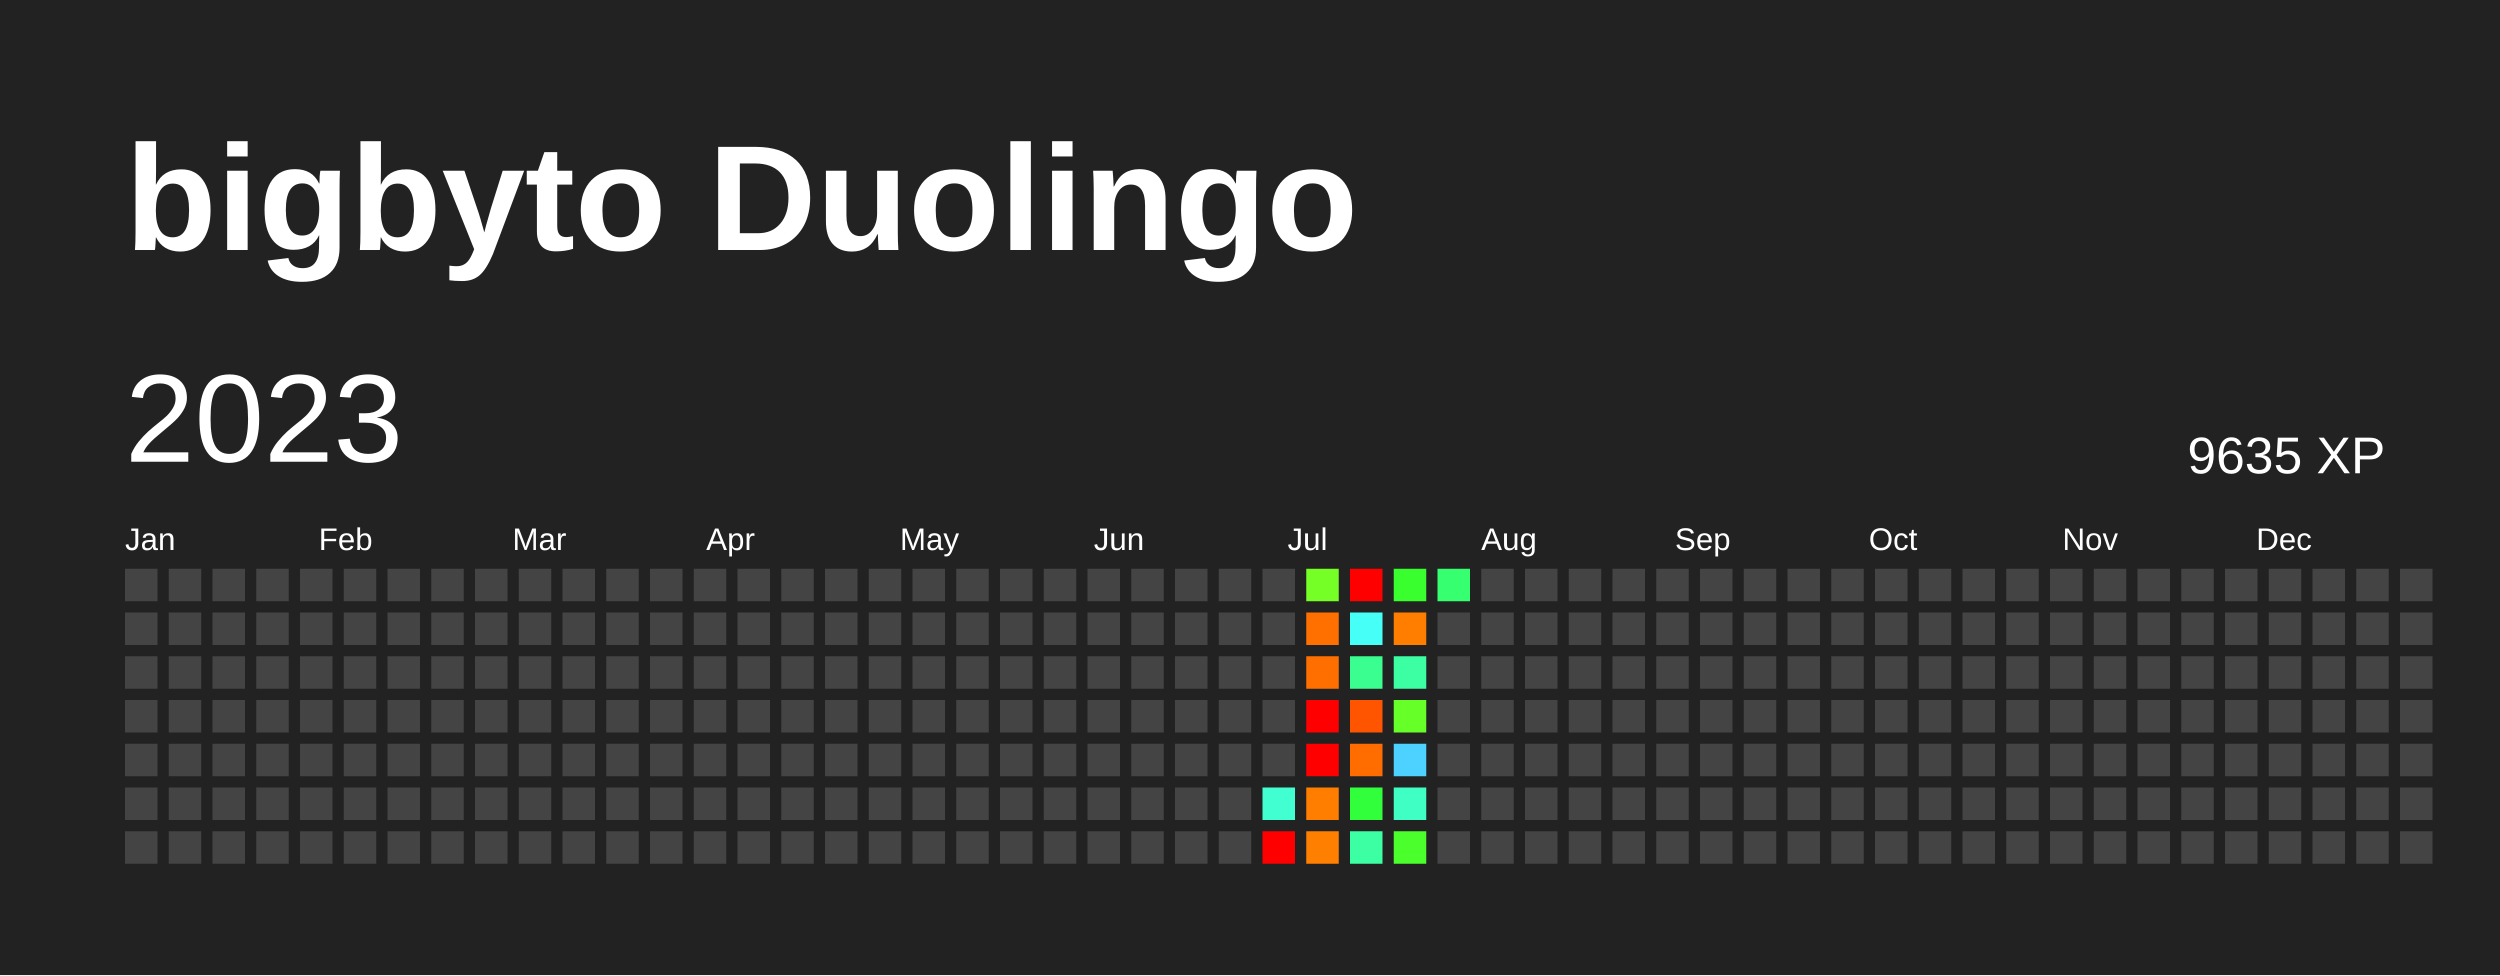
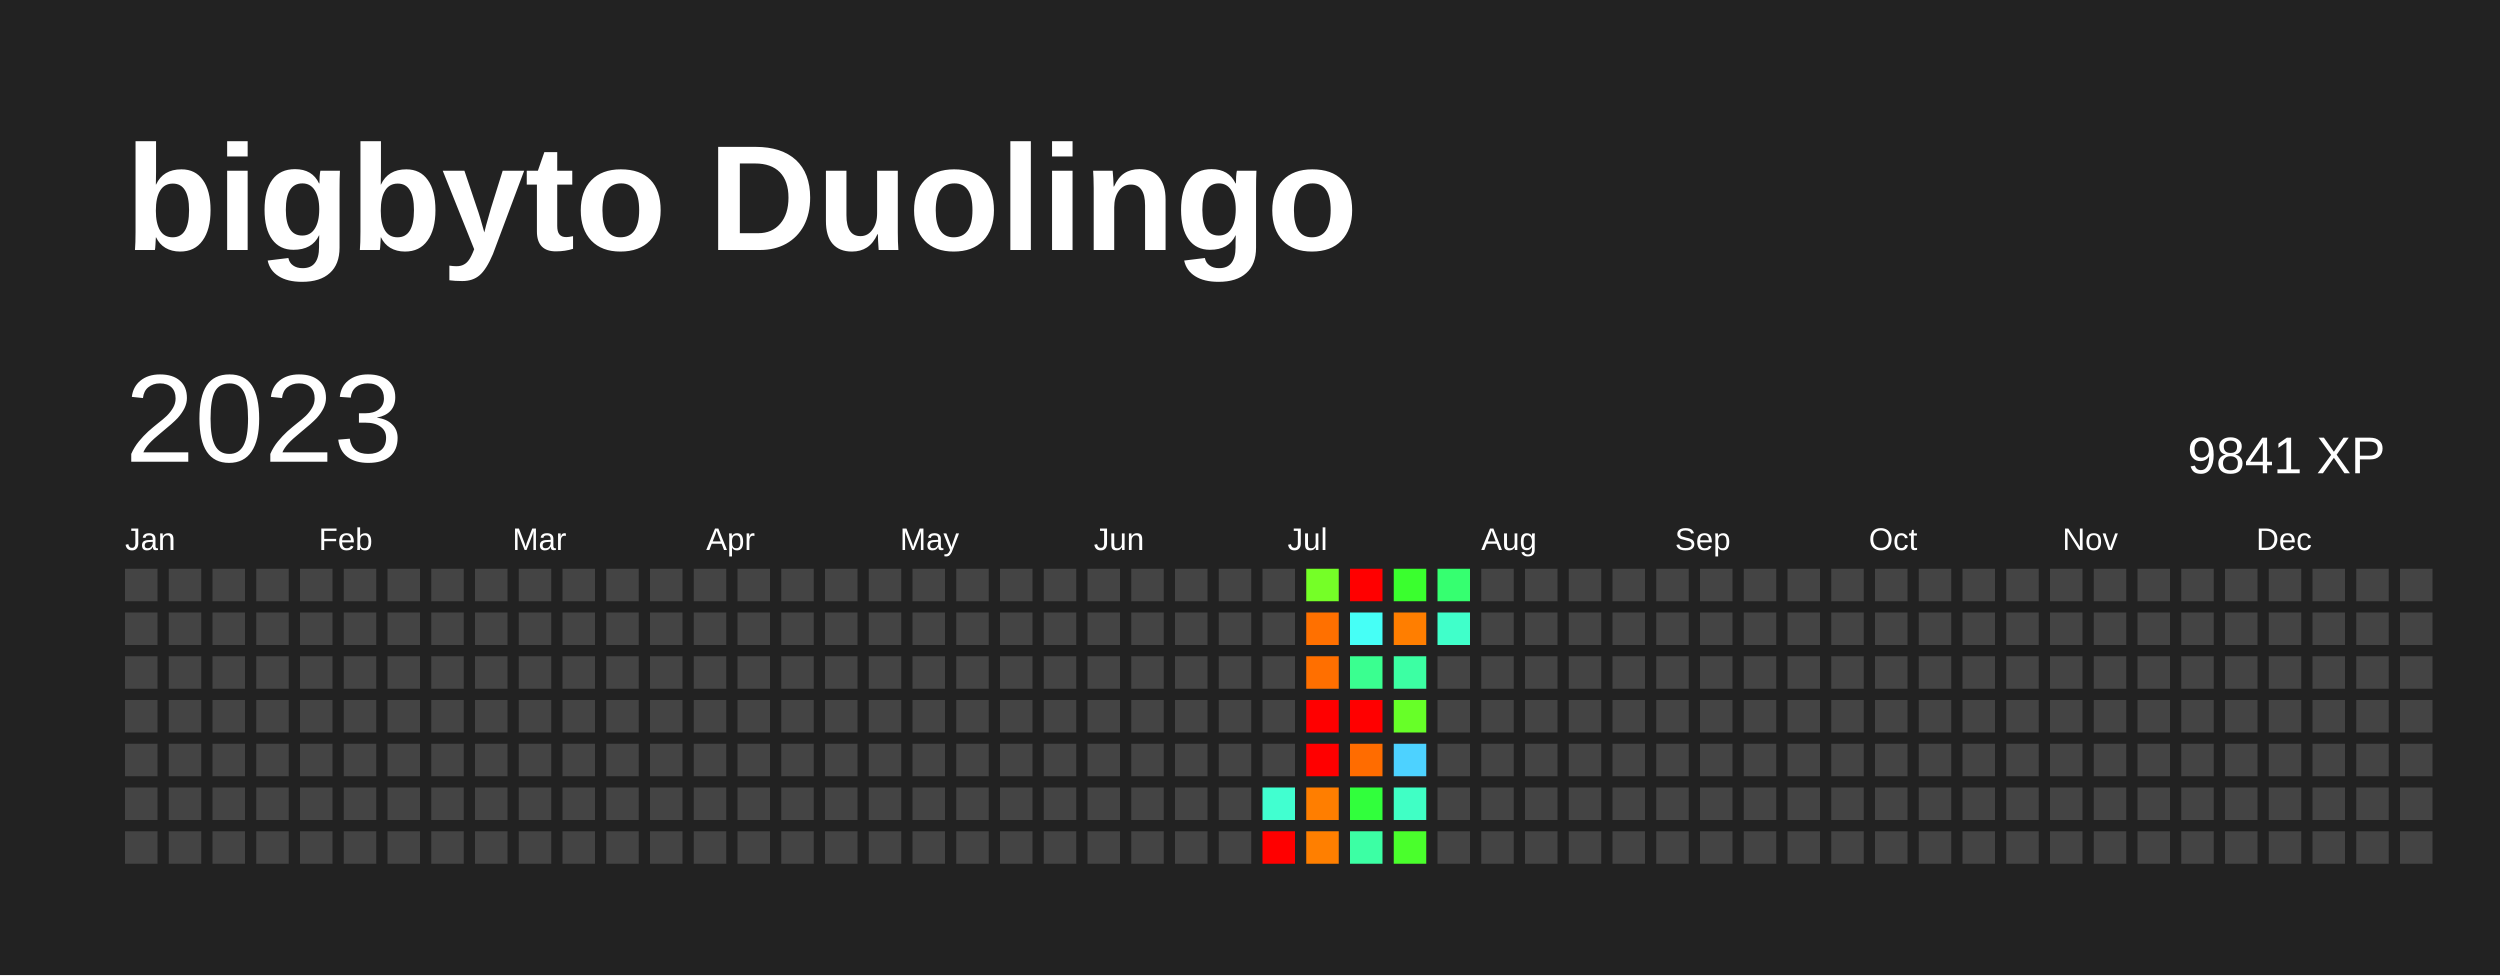
<svg xmlns="http://www.w3.org/2000/svg" baseProfile="full" height="78mm" version="1.1" viewBox="0,0,200,78" width="200mm">
  <defs />
  <rect fill="#222222" height="78" width="200" x="0" y="0" />
  <text fill="#FFFFFF" style="font-size:12px; font-family:Arial; font-weight:bold;" x="10" y="20">bigbyto Duolingo</text>
  <text dominant-baseline="hanging" fill="#FFFFFF" style="font-size:10.0px; font-family:Arial;" x="10" y="30">2023</text>
-   <text dominant-baseline="hanging" fill="#FFFFFF" style="font-size:4.125px; font-family:Arial;" x="175" y="35">9635 XP</text>
+   <text dominant-baseline="hanging" fill="#FFFFFF" style="font-size:4.125px; font-family:Arial;" x="175" y="35">9841 XP</text>
  <text fill="#FFFFFF" style="font-size:2.5px; font-family:Arial" x="10.0" y="44">Jan</text>
  <text fill="#FFFFFF" style="font-size:2.5px; font-family:Arial" x="25.5" y="44">Feb</text>
  <text fill="#FFFFFF" style="font-size:2.5px; font-family:Arial" x="41.0" y="44">Mar</text>
  <text fill="#FFFFFF" style="font-size:2.5px; font-family:Arial" x="56.5" y="44">Apr</text>
  <text fill="#FFFFFF" style="font-size:2.5px; font-family:Arial" x="72.0" y="44">May</text>
  <text fill="#FFFFFF" style="font-size:2.5px; font-family:Arial" x="87.5" y="44">Jun</text>
  <text fill="#FFFFFF" style="font-size:2.5px; font-family:Arial" x="103.0" y="44">Jul</text>
  <text fill="#FFFFFF" style="font-size:2.5px; font-family:Arial" x="118.5" y="44">Aug</text>
  <text fill="#FFFFFF" style="font-size:2.5px; font-family:Arial" x="134.0" y="44">Sep</text>
  <text fill="#FFFFFF" style="font-size:2.5px; font-family:Arial" x="149.5" y="44">Oct</text>
  <text fill="#FFFFFF" style="font-size:2.5px; font-family:Arial" x="165.0" y="44">Nov</text>
  <text fill="#FFFFFF" style="font-size:2.5px; font-family:Arial" x="180.5" y="44">Dec</text>
  <rect fill="#444444" height="2.6" width="2.6" x="10.0" y="45.5" />
  <rect fill="#444444" height="2.6" width="2.6" x="10.0" y="49.0" />
  <rect fill="#444444" height="2.6" width="2.6" x="10.0" y="52.5" />
  <rect fill="#444444" height="2.6" width="2.6" x="10.0" y="56.0" />
  <rect fill="#444444" height="2.6" width="2.6" x="10.0" y="59.5" />
  <rect fill="#444444" height="2.6" width="2.6" x="10.0" y="63.0" />
  <rect fill="#444444" height="2.6" width="2.6" x="10.0" y="66.5" />
  <rect fill="#444444" height="2.6" width="2.6" x="13.5" y="45.5" />
  <rect fill="#444444" height="2.6" width="2.6" x="13.5" y="49.0" />
  <rect fill="#444444" height="2.6" width="2.6" x="13.5" y="52.5" />
  <rect fill="#444444" height="2.6" width="2.6" x="13.5" y="56.0" />
  <rect fill="#444444" height="2.6" width="2.6" x="13.5" y="59.5" />
  <rect fill="#444444" height="2.6" width="2.6" x="13.5" y="63.0" />
  <rect fill="#444444" height="2.6" width="2.6" x="13.5" y="66.5" />
  <rect fill="#444444" height="2.6" width="2.6" x="17.0" y="45.5" />
  <rect fill="#444444" height="2.6" width="2.6" x="17.0" y="49.0" />
  <rect fill="#444444" height="2.6" width="2.6" x="17.0" y="52.5" />
  <rect fill="#444444" height="2.6" width="2.6" x="17.0" y="56.0" />
  <rect fill="#444444" height="2.6" width="2.6" x="17.0" y="59.5" />
  <rect fill="#444444" height="2.6" width="2.6" x="17.0" y="63.0" />
  <rect fill="#444444" height="2.6" width="2.6" x="17.0" y="66.5" />
  <rect fill="#444444" height="2.6" width="2.6" x="20.5" y="45.5" />
  <rect fill="#444444" height="2.6" width="2.6" x="20.5" y="49.0" />
  <rect fill="#444444" height="2.6" width="2.6" x="20.5" y="52.5" />
  <rect fill="#444444" height="2.6" width="2.6" x="20.5" y="56.0" />
  <rect fill="#444444" height="2.6" width="2.6" x="20.5" y="59.5" />
  <rect fill="#444444" height="2.6" width="2.6" x="20.5" y="63.0" />
  <rect fill="#444444" height="2.6" width="2.6" x="20.5" y="66.5" />
  <rect fill="#444444" height="2.6" width="2.6" x="24.0" y="45.5" />
  <rect fill="#444444" height="2.6" width="2.6" x="24.0" y="49.0" />
  <rect fill="#444444" height="2.6" width="2.6" x="24.0" y="52.5" />
  <rect fill="#444444" height="2.6" width="2.6" x="24.0" y="56.0" />
  <rect fill="#444444" height="2.6" width="2.6" x="24.0" y="59.5" />
  <rect fill="#444444" height="2.6" width="2.6" x="24.0" y="63.0" />
  <rect fill="#444444" height="2.6" width="2.6" x="24.0" y="66.5" />
  <rect fill="#444444" height="2.6" width="2.6" x="27.5" y="45.5" />
  <rect fill="#444444" height="2.6" width="2.6" x="27.5" y="49.0" />
  <rect fill="#444444" height="2.6" width="2.6" x="27.5" y="52.5" />
  <rect fill="#444444" height="2.6" width="2.6" x="27.5" y="56.0" />
  <rect fill="#444444" height="2.6" width="2.6" x="27.5" y="59.5" />
  <rect fill="#444444" height="2.6" width="2.6" x="27.5" y="63.0" />
  <rect fill="#444444" height="2.6" width="2.6" x="27.5" y="66.5" />
  <rect fill="#444444" height="2.6" width="2.6" x="31.0" y="45.5" />
  <rect fill="#444444" height="2.6" width="2.6" x="31.0" y="49.0" />
  <rect fill="#444444" height="2.6" width="2.6" x="31.0" y="52.5" />
  <rect fill="#444444" height="2.6" width="2.6" x="31.0" y="56.0" />
  <rect fill="#444444" height="2.6" width="2.6" x="31.0" y="59.5" />
  <rect fill="#444444" height="2.6" width="2.6" x="31.0" y="63.0" />
  <rect fill="#444444" height="2.6" width="2.6" x="31.0" y="66.5" />
  <rect fill="#444444" height="2.6" width="2.6" x="34.5" y="45.5" />
  <rect fill="#444444" height="2.6" width="2.6" x="34.5" y="49.0" />
  <rect fill="#444444" height="2.6" width="2.6" x="34.5" y="52.5" />
  <rect fill="#444444" height="2.6" width="2.6" x="34.5" y="56.0" />
  <rect fill="#444444" height="2.6" width="2.6" x="34.5" y="59.5" />
  <rect fill="#444444" height="2.6" width="2.6" x="34.5" y="63.0" />
  <rect fill="#444444" height="2.6" width="2.6" x="34.5" y="66.5" />
  <rect fill="#444444" height="2.6" width="2.6" x="38.0" y="45.5" />
  <rect fill="#444444" height="2.6" width="2.6" x="38.0" y="49.0" />
  <rect fill="#444444" height="2.6" width="2.6" x="38.0" y="52.5" />
  <rect fill="#444444" height="2.6" width="2.6" x="38.0" y="56.0" />
  <rect fill="#444444" height="2.6" width="2.6" x="38.0" y="59.5" />
  <rect fill="#444444" height="2.6" width="2.6" x="38.0" y="63.0" />
  <rect fill="#444444" height="2.6" width="2.6" x="38.0" y="66.5" />
  <rect fill="#444444" height="2.6" width="2.6" x="41.5" y="45.5" />
  <rect fill="#444444" height="2.6" width="2.6" x="41.5" y="49.0" />
  <rect fill="#444444" height="2.6" width="2.6" x="41.5" y="52.5" />
  <rect fill="#444444" height="2.6" width="2.6" x="41.5" y="56.0" />
  <rect fill="#444444" height="2.6" width="2.6" x="41.5" y="59.5" />
  <rect fill="#444444" height="2.6" width="2.6" x="41.5" y="63.0" />
  <rect fill="#444444" height="2.6" width="2.6" x="41.5" y="66.5" />
  <rect fill="#444444" height="2.6" width="2.6" x="45.0" y="45.5" />
  <rect fill="#444444" height="2.6" width="2.6" x="45.0" y="49.0" />
  <rect fill="#444444" height="2.6" width="2.6" x="45.0" y="52.5" />
  <rect fill="#444444" height="2.6" width="2.6" x="45.0" y="56.0" />
  <rect fill="#444444" height="2.6" width="2.6" x="45.0" y="59.5" />
  <rect fill="#444444" height="2.6" width="2.6" x="45.0" y="63.0" />
  <rect fill="#444444" height="2.6" width="2.6" x="45.0" y="66.5" />
  <rect fill="#444444" height="2.6" width="2.6" x="48.5" y="45.5" />
  <rect fill="#444444" height="2.6" width="2.6" x="48.5" y="49.0" />
  <rect fill="#444444" height="2.6" width="2.6" x="48.5" y="52.5" />
  <rect fill="#444444" height="2.6" width="2.6" x="48.5" y="56.0" />
  <rect fill="#444444" height="2.6" width="2.6" x="48.5" y="59.5" />
  <rect fill="#444444" height="2.6" width="2.6" x="48.5" y="63.0" />
  <rect fill="#444444" height="2.6" width="2.6" x="48.5" y="66.5" />
  <rect fill="#444444" height="2.6" width="2.6" x="52.0" y="45.5" />
  <rect fill="#444444" height="2.6" width="2.6" x="52.0" y="49.0" />
  <rect fill="#444444" height="2.6" width="2.6" x="52.0" y="52.5" />
  <rect fill="#444444" height="2.6" width="2.6" x="52.0" y="56.0" />
  <rect fill="#444444" height="2.6" width="2.6" x="52.0" y="59.5" />
  <rect fill="#444444" height="2.6" width="2.6" x="52.0" y="63.0" />
  <rect fill="#444444" height="2.6" width="2.6" x="52.0" y="66.5" />
  <rect fill="#444444" height="2.6" width="2.6" x="55.5" y="45.5" />
  <rect fill="#444444" height="2.6" width="2.6" x="55.5" y="49.0" />
  <rect fill="#444444" height="2.6" width="2.6" x="55.5" y="52.5" />
  <rect fill="#444444" height="2.6" width="2.6" x="55.5" y="56.0" />
  <rect fill="#444444" height="2.6" width="2.6" x="55.5" y="59.5" />
  <rect fill="#444444" height="2.6" width="2.6" x="55.5" y="63.0" />
  <rect fill="#444444" height="2.6" width="2.6" x="55.5" y="66.5" />
  <rect fill="#444444" height="2.6" width="2.6" x="59.0" y="45.5" />
  <rect fill="#444444" height="2.6" width="2.6" x="59.0" y="49.0" />
  <rect fill="#444444" height="2.6" width="2.6" x="59.0" y="52.5" />
  <rect fill="#444444" height="2.6" width="2.6" x="59.0" y="56.0" />
  <rect fill="#444444" height="2.6" width="2.6" x="59.0" y="59.5" />
  <rect fill="#444444" height="2.6" width="2.6" x="59.0" y="63.0" />
  <rect fill="#444444" height="2.6" width="2.6" x="59.0" y="66.5" />
  <rect fill="#444444" height="2.6" width="2.6" x="62.5" y="45.5" />
  <rect fill="#444444" height="2.6" width="2.6" x="62.5" y="49.0" />
  <rect fill="#444444" height="2.6" width="2.6" x="62.5" y="52.5" />
  <rect fill="#444444" height="2.6" width="2.6" x="62.5" y="56.0" />
  <rect fill="#444444" height="2.6" width="2.6" x="62.5" y="59.5" />
  <rect fill="#444444" height="2.6" width="2.6" x="62.5" y="63.0" />
  <rect fill="#444444" height="2.6" width="2.6" x="62.5" y="66.5" />
  <rect fill="#444444" height="2.6" width="2.6" x="66.0" y="45.5" />
  <rect fill="#444444" height="2.6" width="2.6" x="66.0" y="49.0" />
  <rect fill="#444444" height="2.6" width="2.6" x="66.0" y="52.5" />
  <rect fill="#444444" height="2.6" width="2.6" x="66.0" y="56.0" />
  <rect fill="#444444" height="2.6" width="2.6" x="66.0" y="59.5" />
  <rect fill="#444444" height="2.6" width="2.6" x="66.0" y="63.0" />
  <rect fill="#444444" height="2.6" width="2.6" x="66.0" y="66.5" />
  <rect fill="#444444" height="2.6" width="2.6" x="69.5" y="45.5" />
  <rect fill="#444444" height="2.6" width="2.6" x="69.5" y="49.0" />
  <rect fill="#444444" height="2.6" width="2.6" x="69.5" y="52.5" />
  <rect fill="#444444" height="2.6" width="2.6" x="69.5" y="56.0" />
  <rect fill="#444444" height="2.6" width="2.6" x="69.5" y="59.5" />
  <rect fill="#444444" height="2.6" width="2.6" x="69.5" y="63.0" />
  <rect fill="#444444" height="2.6" width="2.6" x="69.5" y="66.5" />
  <rect fill="#444444" height="2.6" width="2.6" x="73.0" y="45.5" />
  <rect fill="#444444" height="2.6" width="2.6" x="73.0" y="49.0" />
  <rect fill="#444444" height="2.6" width="2.6" x="73.0" y="52.5" />
  <rect fill="#444444" height="2.6" width="2.6" x="73.0" y="56.0" />
  <rect fill="#444444" height="2.6" width="2.6" x="73.0" y="59.5" />
  <rect fill="#444444" height="2.6" width="2.6" x="73.0" y="63.0" />
  <rect fill="#444444" height="2.6" width="2.6" x="73.0" y="66.5" />
  <rect fill="#444444" height="2.6" width="2.6" x="76.5" y="45.5" />
  <rect fill="#444444" height="2.6" width="2.6" x="76.5" y="49.0" />
  <rect fill="#444444" height="2.6" width="2.6" x="76.5" y="52.5" />
  <rect fill="#444444" height="2.6" width="2.6" x="76.5" y="56.0" />
  <rect fill="#444444" height="2.6" width="2.6" x="76.5" y="59.5" />
  <rect fill="#444444" height="2.6" width="2.6" x="76.5" y="63.0" />
  <rect fill="#444444" height="2.6" width="2.6" x="76.5" y="66.5" />
  <rect fill="#444444" height="2.6" width="2.6" x="80.0" y="45.5" />
  <rect fill="#444444" height="2.6" width="2.6" x="80.0" y="49.0" />
  <rect fill="#444444" height="2.6" width="2.6" x="80.0" y="52.5" />
  <rect fill="#444444" height="2.6" width="2.6" x="80.0" y="56.0" />
  <rect fill="#444444" height="2.6" width="2.6" x="80.0" y="59.5" />
  <rect fill="#444444" height="2.6" width="2.6" x="80.0" y="63.0" />
  <rect fill="#444444" height="2.6" width="2.6" x="80.0" y="66.5" />
  <rect fill="#444444" height="2.6" width="2.6" x="83.5" y="45.5" />
  <rect fill="#444444" height="2.6" width="2.6" x="83.5" y="49.0" />
  <rect fill="#444444" height="2.6" width="2.6" x="83.5" y="52.5" />
  <rect fill="#444444" height="2.6" width="2.6" x="83.5" y="56.0" />
  <rect fill="#444444" height="2.6" width="2.6" x="83.5" y="59.5" />
  <rect fill="#444444" height="2.6" width="2.6" x="83.5" y="63.0" />
  <rect fill="#444444" height="2.6" width="2.6" x="83.5" y="66.5" />
  <rect fill="#444444" height="2.6" width="2.6" x="87.0" y="45.5" />
  <rect fill="#444444" height="2.6" width="2.6" x="87.0" y="49.0" />
  <rect fill="#444444" height="2.6" width="2.6" x="87.0" y="52.5" />
  <rect fill="#444444" height="2.6" width="2.6" x="87.0" y="56.0" />
  <rect fill="#444444" height="2.6" width="2.6" x="87.0" y="59.5" />
  <rect fill="#444444" height="2.6" width="2.6" x="87.0" y="63.0" />
  <rect fill="#444444" height="2.6" width="2.6" x="87.0" y="66.5" />
  <rect fill="#444444" height="2.6" width="2.6" x="90.5" y="45.5" />
  <rect fill="#444444" height="2.6" width="2.6" x="90.5" y="49.0" />
  <rect fill="#444444" height="2.6" width="2.6" x="90.5" y="52.5" />
  <rect fill="#444444" height="2.6" width="2.6" x="90.5" y="56.0" />
  <rect fill="#444444" height="2.6" width="2.6" x="90.5" y="59.5" />
  <rect fill="#444444" height="2.6" width="2.6" x="90.5" y="63.0" />
  <rect fill="#444444" height="2.6" width="2.6" x="90.5" y="66.5" />
  <rect fill="#444444" height="2.6" width="2.6" x="94.0" y="45.5" />
  <rect fill="#444444" height="2.6" width="2.6" x="94.0" y="49.0" />
  <rect fill="#444444" height="2.6" width="2.6" x="94.0" y="52.5" />
  <rect fill="#444444" height="2.6" width="2.6" x="94.0" y="56.0" />
  <rect fill="#444444" height="2.6" width="2.6" x="94.0" y="59.5" />
  <rect fill="#444444" height="2.6" width="2.6" x="94.0" y="63.0" />
  <rect fill="#444444" height="2.6" width="2.6" x="94.0" y="66.5" />
  <rect fill="#444444" height="2.6" width="2.6" x="97.5" y="45.5" />
  <rect fill="#444444" height="2.6" width="2.6" x="97.5" y="49.0" />
  <rect fill="#444444" height="2.6" width="2.6" x="97.5" y="52.5" />
  <rect fill="#444444" height="2.6" width="2.6" x="97.5" y="56.0" />
  <rect fill="#444444" height="2.6" width="2.6" x="97.5" y="59.5" />
  <rect fill="#444444" height="2.6" width="2.6" x="97.5" y="63.0" />
  <rect fill="#444444" height="2.6" width="2.6" x="97.5" y="66.5" />
  <rect fill="#444444" height="2.6" width="2.6" x="101.0" y="45.5" />
  <rect fill="#444444" height="2.6" width="2.6" x="101.0" y="49.0" />
  <rect fill="#444444" height="2.6" width="2.6" x="101.0" y="52.5" />
  <rect fill="#444444" height="2.6" width="2.6" x="101.0" y="56.0" />
  <rect fill="#444444" height="2.6" width="2.6" x="101.0" y="59.5" />
  <rect fill="#41ffd0" height="2.6" width="2.6" x="101.0" y="63.0" />
  <rect fill="red" height="2.6" width="2.6" x="101.0" y="66.5" />
  <rect fill="#75ff27" height="2.6" width="2.6" x="104.5" y="45.5" />
  <rect fill="#ff7000" height="2.6" width="2.6" x="104.5" y="49.0" />
  <rect fill="#ff6f00" height="2.6" width="2.6" x="104.5" y="52.5" />
  <rect fill="red" height="2.6" width="2.6" x="104.5" y="56.0" />
  <rect fill="red" height="2.6" width="2.6" x="104.5" y="59.5" />
  <rect fill="#ff7e00" height="2.6" width="2.6" x="104.5" y="63.0" />
  <rect fill="#ff7f00" height="2.6" width="2.6" x="104.5" y="66.5" />
  <rect fill="red" height="2.6" width="2.6" x="108.0" y="45.5" />
  <rect fill="#46fff6" height="2.6" width="2.6" x="108.0" y="49.0" />
  <rect fill="#3aff90" height="2.6" width="2.6" x="108.0" y="52.5" />
-   <rect fill="#ff5400" height="2.6" width="2.6" x="108.0" y="56.0" />
+   <rect fill="red" height="2.6" width="2.6" x="108.0" y="56.0" />
  <rect fill="#ff6c00" height="2.6" width="2.6" x="108.0" y="59.5" />
  <rect fill="#31ff3c" height="2.6" width="2.6" x="108.0" y="63.0" />
  <rect fill="#3cffa4" height="2.6" width="2.6" x="108.0" y="66.5" />
  <rect fill="#3aff2e" height="2.6" width="2.6" x="111.5" y="45.5" />
  <rect fill="#ff7e00" height="2.6" width="2.6" x="111.5" y="49.0" />
  <rect fill="#3cffa3" height="2.6" width="2.6" x="111.5" y="52.5" />
  <rect fill="#67ff28" height="2.6" width="2.6" x="111.5" y="56.0" />
  <rect fill="#4dd2ff" height="2.6" width="2.6" x="111.5" y="59.5" />
  <rect fill="#40ffc5" height="2.6" width="2.6" x="111.5" y="63.0" />
  <rect fill="#4aff2c" height="2.6" width="2.6" x="111.5" y="66.5" />
  <rect fill="#36ff70" height="2.6" width="2.6" x="115.0" y="45.5" />
-   <rect fill="#444444" height="2.6" width="2.6" x="115.0" y="49.0" />
+   <rect fill="#40ffca" height="2.6" width="2.6" x="115.0" y="49.0" />
  <rect fill="#444444" height="2.6" width="2.6" x="115.0" y="52.5" />
  <rect fill="#444444" height="2.6" width="2.6" x="115.0" y="56.0" />
  <rect fill="#444444" height="2.6" width="2.6" x="115.0" y="59.5" />
  <rect fill="#444444" height="2.6" width="2.6" x="115.0" y="63.0" />
  <rect fill="#444444" height="2.6" width="2.6" x="115.0" y="66.5" />
  <rect fill="#444444" height="2.6" width="2.6" x="118.5" y="45.5" />
  <rect fill="#444444" height="2.6" width="2.6" x="118.5" y="49.0" />
  <rect fill="#444444" height="2.6" width="2.6" x="118.5" y="52.5" />
  <rect fill="#444444" height="2.6" width="2.6" x="118.5" y="56.0" />
  <rect fill="#444444" height="2.6" width="2.6" x="118.5" y="59.5" />
  <rect fill="#444444" height="2.6" width="2.6" x="118.5" y="63.0" />
  <rect fill="#444444" height="2.6" width="2.6" x="118.5" y="66.5" />
  <rect fill="#444444" height="2.6" width="2.6" x="122.0" y="45.5" />
  <rect fill="#444444" height="2.6" width="2.6" x="122.0" y="49.0" />
  <rect fill="#444444" height="2.6" width="2.6" x="122.0" y="52.5" />
  <rect fill="#444444" height="2.6" width="2.6" x="122.0" y="56.0" />
  <rect fill="#444444" height="2.6" width="2.6" x="122.0" y="59.5" />
  <rect fill="#444444" height="2.6" width="2.6" x="122.0" y="63.0" />
  <rect fill="#444444" height="2.6" width="2.6" x="122.0" y="66.5" />
  <rect fill="#444444" height="2.6" width="2.6" x="125.5" y="45.5" />
  <rect fill="#444444" height="2.6" width="2.6" x="125.5" y="49.0" />
  <rect fill="#444444" height="2.6" width="2.6" x="125.5" y="52.5" />
  <rect fill="#444444" height="2.6" width="2.6" x="125.5" y="56.0" />
  <rect fill="#444444" height="2.6" width="2.6" x="125.5" y="59.5" />
  <rect fill="#444444" height="2.6" width="2.6" x="125.5" y="63.0" />
  <rect fill="#444444" height="2.6" width="2.6" x="125.5" y="66.5" />
  <rect fill="#444444" height="2.6" width="2.6" x="129.0" y="45.5" />
  <rect fill="#444444" height="2.6" width="2.6" x="129.0" y="49.0" />
  <rect fill="#444444" height="2.6" width="2.6" x="129.0" y="52.5" />
  <rect fill="#444444" height="2.6" width="2.6" x="129.0" y="56.0" />
  <rect fill="#444444" height="2.6" width="2.6" x="129.0" y="59.5" />
  <rect fill="#444444" height="2.6" width="2.6" x="129.0" y="63.0" />
  <rect fill="#444444" height="2.6" width="2.6" x="129.0" y="66.5" />
  <rect fill="#444444" height="2.6" width="2.6" x="132.5" y="45.5" />
  <rect fill="#444444" height="2.6" width="2.6" x="132.5" y="49.0" />
  <rect fill="#444444" height="2.6" width="2.6" x="132.5" y="52.5" />
  <rect fill="#444444" height="2.6" width="2.6" x="132.5" y="56.0" />
  <rect fill="#444444" height="2.6" width="2.6" x="132.5" y="59.5" />
  <rect fill="#444444" height="2.6" width="2.6" x="132.5" y="63.0" />
  <rect fill="#444444" height="2.6" width="2.6" x="132.5" y="66.5" />
  <rect fill="#444444" height="2.6" width="2.6" x="136.0" y="45.5" />
  <rect fill="#444444" height="2.6" width="2.6" x="136.0" y="49.0" />
  <rect fill="#444444" height="2.6" width="2.6" x="136.0" y="52.5" />
  <rect fill="#444444" height="2.6" width="2.6" x="136.0" y="56.0" />
  <rect fill="#444444" height="2.6" width="2.6" x="136.0" y="59.5" />
  <rect fill="#444444" height="2.6" width="2.6" x="136.0" y="63.0" />
  <rect fill="#444444" height="2.6" width="2.6" x="136.0" y="66.5" />
  <rect fill="#444444" height="2.6" width="2.6" x="139.5" y="45.5" />
  <rect fill="#444444" height="2.6" width="2.6" x="139.5" y="49.0" />
  <rect fill="#444444" height="2.6" width="2.6" x="139.5" y="52.5" />
  <rect fill="#444444" height="2.6" width="2.6" x="139.5" y="56.0" />
  <rect fill="#444444" height="2.6" width="2.6" x="139.5" y="59.5" />
  <rect fill="#444444" height="2.6" width="2.6" x="139.5" y="63.0" />
  <rect fill="#444444" height="2.6" width="2.6" x="139.5" y="66.5" />
  <rect fill="#444444" height="2.6" width="2.6" x="143.0" y="45.5" />
  <rect fill="#444444" height="2.6" width="2.6" x="143.0" y="49.0" />
  <rect fill="#444444" height="2.6" width="2.6" x="143.0" y="52.5" />
  <rect fill="#444444" height="2.6" width="2.6" x="143.0" y="56.0" />
  <rect fill="#444444" height="2.6" width="2.6" x="143.0" y="59.5" />
  <rect fill="#444444" height="2.6" width="2.6" x="143.0" y="63.0" />
  <rect fill="#444444" height="2.6" width="2.6" x="143.0" y="66.5" />
  <rect fill="#444444" height="2.6" width="2.6" x="146.5" y="45.5" />
  <rect fill="#444444" height="2.6" width="2.6" x="146.5" y="49.0" />
  <rect fill="#444444" height="2.6" width="2.6" x="146.5" y="52.5" />
  <rect fill="#444444" height="2.6" width="2.6" x="146.5" y="56.0" />
  <rect fill="#444444" height="2.6" width="2.6" x="146.5" y="59.5" />
  <rect fill="#444444" height="2.6" width="2.6" x="146.5" y="63.0" />
  <rect fill="#444444" height="2.6" width="2.6" x="146.5" y="66.5" />
  <rect fill="#444444" height="2.6" width="2.6" x="150.0" y="45.5" />
  <rect fill="#444444" height="2.6" width="2.6" x="150.0" y="49.0" />
  <rect fill="#444444" height="2.6" width="2.6" x="150.0" y="52.5" />
  <rect fill="#444444" height="2.6" width="2.6" x="150.0" y="56.0" />
  <rect fill="#444444" height="2.6" width="2.6" x="150.0" y="59.5" />
  <rect fill="#444444" height="2.6" width="2.6" x="150.0" y="63.0" />
  <rect fill="#444444" height="2.6" width="2.6" x="150.0" y="66.5" />
  <rect fill="#444444" height="2.6" width="2.6" x="153.5" y="45.5" />
  <rect fill="#444444" height="2.6" width="2.6" x="153.5" y="49.0" />
  <rect fill="#444444" height="2.6" width="2.6" x="153.5" y="52.5" />
  <rect fill="#444444" height="2.6" width="2.6" x="153.5" y="56.0" />
  <rect fill="#444444" height="2.6" width="2.6" x="153.5" y="59.5" />
  <rect fill="#444444" height="2.6" width="2.6" x="153.5" y="63.0" />
  <rect fill="#444444" height="2.6" width="2.6" x="153.5" y="66.5" />
  <rect fill="#444444" height="2.6" width="2.6" x="157.0" y="45.5" />
  <rect fill="#444444" height="2.6" width="2.6" x="157.0" y="49.0" />
  <rect fill="#444444" height="2.6" width="2.6" x="157.0" y="52.5" />
  <rect fill="#444444" height="2.6" width="2.6" x="157.0" y="56.0" />
  <rect fill="#444444" height="2.6" width="2.6" x="157.0" y="59.5" />
  <rect fill="#444444" height="2.6" width="2.6" x="157.0" y="63.0" />
  <rect fill="#444444" height="2.6" width="2.6" x="157.0" y="66.5" />
  <rect fill="#444444" height="2.6" width="2.6" x="160.5" y="45.5" />
  <rect fill="#444444" height="2.6" width="2.6" x="160.5" y="49.0" />
  <rect fill="#444444" height="2.6" width="2.6" x="160.5" y="52.5" />
  <rect fill="#444444" height="2.6" width="2.6" x="160.5" y="56.0" />
  <rect fill="#444444" height="2.6" width="2.6" x="160.5" y="59.5" />
  <rect fill="#444444" height="2.6" width="2.6" x="160.5" y="63.0" />
  <rect fill="#444444" height="2.6" width="2.6" x="160.5" y="66.5" />
  <rect fill="#444444" height="2.6" width="2.6" x="164.0" y="45.5" />
  <rect fill="#444444" height="2.6" width="2.6" x="164.0" y="49.0" />
  <rect fill="#444444" height="2.6" width="2.6" x="164.0" y="52.5" />
  <rect fill="#444444" height="2.6" width="2.6" x="164.0" y="56.0" />
  <rect fill="#444444" height="2.6" width="2.6" x="164.0" y="59.5" />
  <rect fill="#444444" height="2.6" width="2.6" x="164.0" y="63.0" />
  <rect fill="#444444" height="2.6" width="2.6" x="164.0" y="66.5" />
  <rect fill="#444444" height="2.6" width="2.6" x="167.5" y="45.5" />
  <rect fill="#444444" height="2.6" width="2.6" x="167.5" y="49.0" />
  <rect fill="#444444" height="2.6" width="2.6" x="167.5" y="52.5" />
  <rect fill="#444444" height="2.6" width="2.6" x="167.5" y="56.0" />
  <rect fill="#444444" height="2.6" width="2.6" x="167.5" y="59.5" />
  <rect fill="#444444" height="2.6" width="2.6" x="167.5" y="63.0" />
  <rect fill="#444444" height="2.6" width="2.6" x="167.5" y="66.5" />
  <rect fill="#444444" height="2.6" width="2.6" x="171.0" y="45.5" />
  <rect fill="#444444" height="2.6" width="2.6" x="171.0" y="49.0" />
  <rect fill="#444444" height="2.6" width="2.6" x="171.0" y="52.5" />
  <rect fill="#444444" height="2.6" width="2.6" x="171.0" y="56.0" />
  <rect fill="#444444" height="2.6" width="2.6" x="171.0" y="59.5" />
  <rect fill="#444444" height="2.6" width="2.6" x="171.0" y="63.0" />
  <rect fill="#444444" height="2.6" width="2.6" x="171.0" y="66.5" />
  <rect fill="#444444" height="2.6" width="2.6" x="174.5" y="45.5" />
  <rect fill="#444444" height="2.6" width="2.6" x="174.5" y="49.0" />
  <rect fill="#444444" height="2.6" width="2.6" x="174.5" y="52.5" />
  <rect fill="#444444" height="2.6" width="2.6" x="174.5" y="56.0" />
  <rect fill="#444444" height="2.6" width="2.6" x="174.5" y="59.5" />
  <rect fill="#444444" height="2.6" width="2.6" x="174.5" y="63.0" />
  <rect fill="#444444" height="2.6" width="2.6" x="174.5" y="66.5" />
  <rect fill="#444444" height="2.6" width="2.6" x="178.0" y="45.5" />
  <rect fill="#444444" height="2.6" width="2.6" x="178.0" y="49.0" />
  <rect fill="#444444" height="2.6" width="2.6" x="178.0" y="52.5" />
  <rect fill="#444444" height="2.6" width="2.6" x="178.0" y="56.0" />
  <rect fill="#444444" height="2.6" width="2.6" x="178.0" y="59.5" />
  <rect fill="#444444" height="2.6" width="2.6" x="178.0" y="63.0" />
  <rect fill="#444444" height="2.6" width="2.6" x="178.0" y="66.5" />
  <rect fill="#444444" height="2.6" width="2.6" x="181.5" y="45.5" />
  <rect fill="#444444" height="2.6" width="2.6" x="181.5" y="49.0" />
  <rect fill="#444444" height="2.6" width="2.6" x="181.5" y="52.5" />
  <rect fill="#444444" height="2.6" width="2.6" x="181.5" y="56.0" />
  <rect fill="#444444" height="2.6" width="2.6" x="181.5" y="59.5" />
  <rect fill="#444444" height="2.6" width="2.6" x="181.5" y="63.0" />
  <rect fill="#444444" height="2.6" width="2.6" x="181.5" y="66.5" />
  <rect fill="#444444" height="2.6" width="2.6" x="185.0" y="45.5" />
  <rect fill="#444444" height="2.6" width="2.6" x="185.0" y="49.0" />
  <rect fill="#444444" height="2.6" width="2.6" x="185.0" y="52.5" />
  <rect fill="#444444" height="2.6" width="2.6" x="185.0" y="56.0" />
  <rect fill="#444444" height="2.6" width="2.6" x="185.0" y="59.5" />
  <rect fill="#444444" height="2.6" width="2.6" x="185.0" y="63.0" />
  <rect fill="#444444" height="2.6" width="2.6" x="185.0" y="66.5" />
  <rect fill="#444444" height="2.6" width="2.6" x="188.5" y="45.5" />
  <rect fill="#444444" height="2.6" width="2.6" x="188.5" y="49.0" />
  <rect fill="#444444" height="2.6" width="2.6" x="188.5" y="52.5" />
  <rect fill="#444444" height="2.6" width="2.6" x="188.5" y="56.0" />
  <rect fill="#444444" height="2.6" width="2.6" x="188.5" y="59.5" />
  <rect fill="#444444" height="2.6" width="2.6" x="188.5" y="63.0" />
  <rect fill="#444444" height="2.6" width="2.6" x="188.5" y="66.5" />
  <rect fill="#444444" height="2.6" width="2.6" x="192.0" y="45.5" />
  <rect fill="#444444" height="2.6" width="2.6" x="192.0" y="49.0" />
  <rect fill="#444444" height="2.6" width="2.6" x="192.0" y="52.5" />
  <rect fill="#444444" height="2.6" width="2.6" x="192.0" y="56.0" />
  <rect fill="#444444" height="2.6" width="2.6" x="192.0" y="59.5" />
  <rect fill="#444444" height="2.6" width="2.6" x="192.0" y="63.0" />
  <rect fill="#444444" height="2.6" width="2.6" x="192.0" y="66.5" />
</svg>
